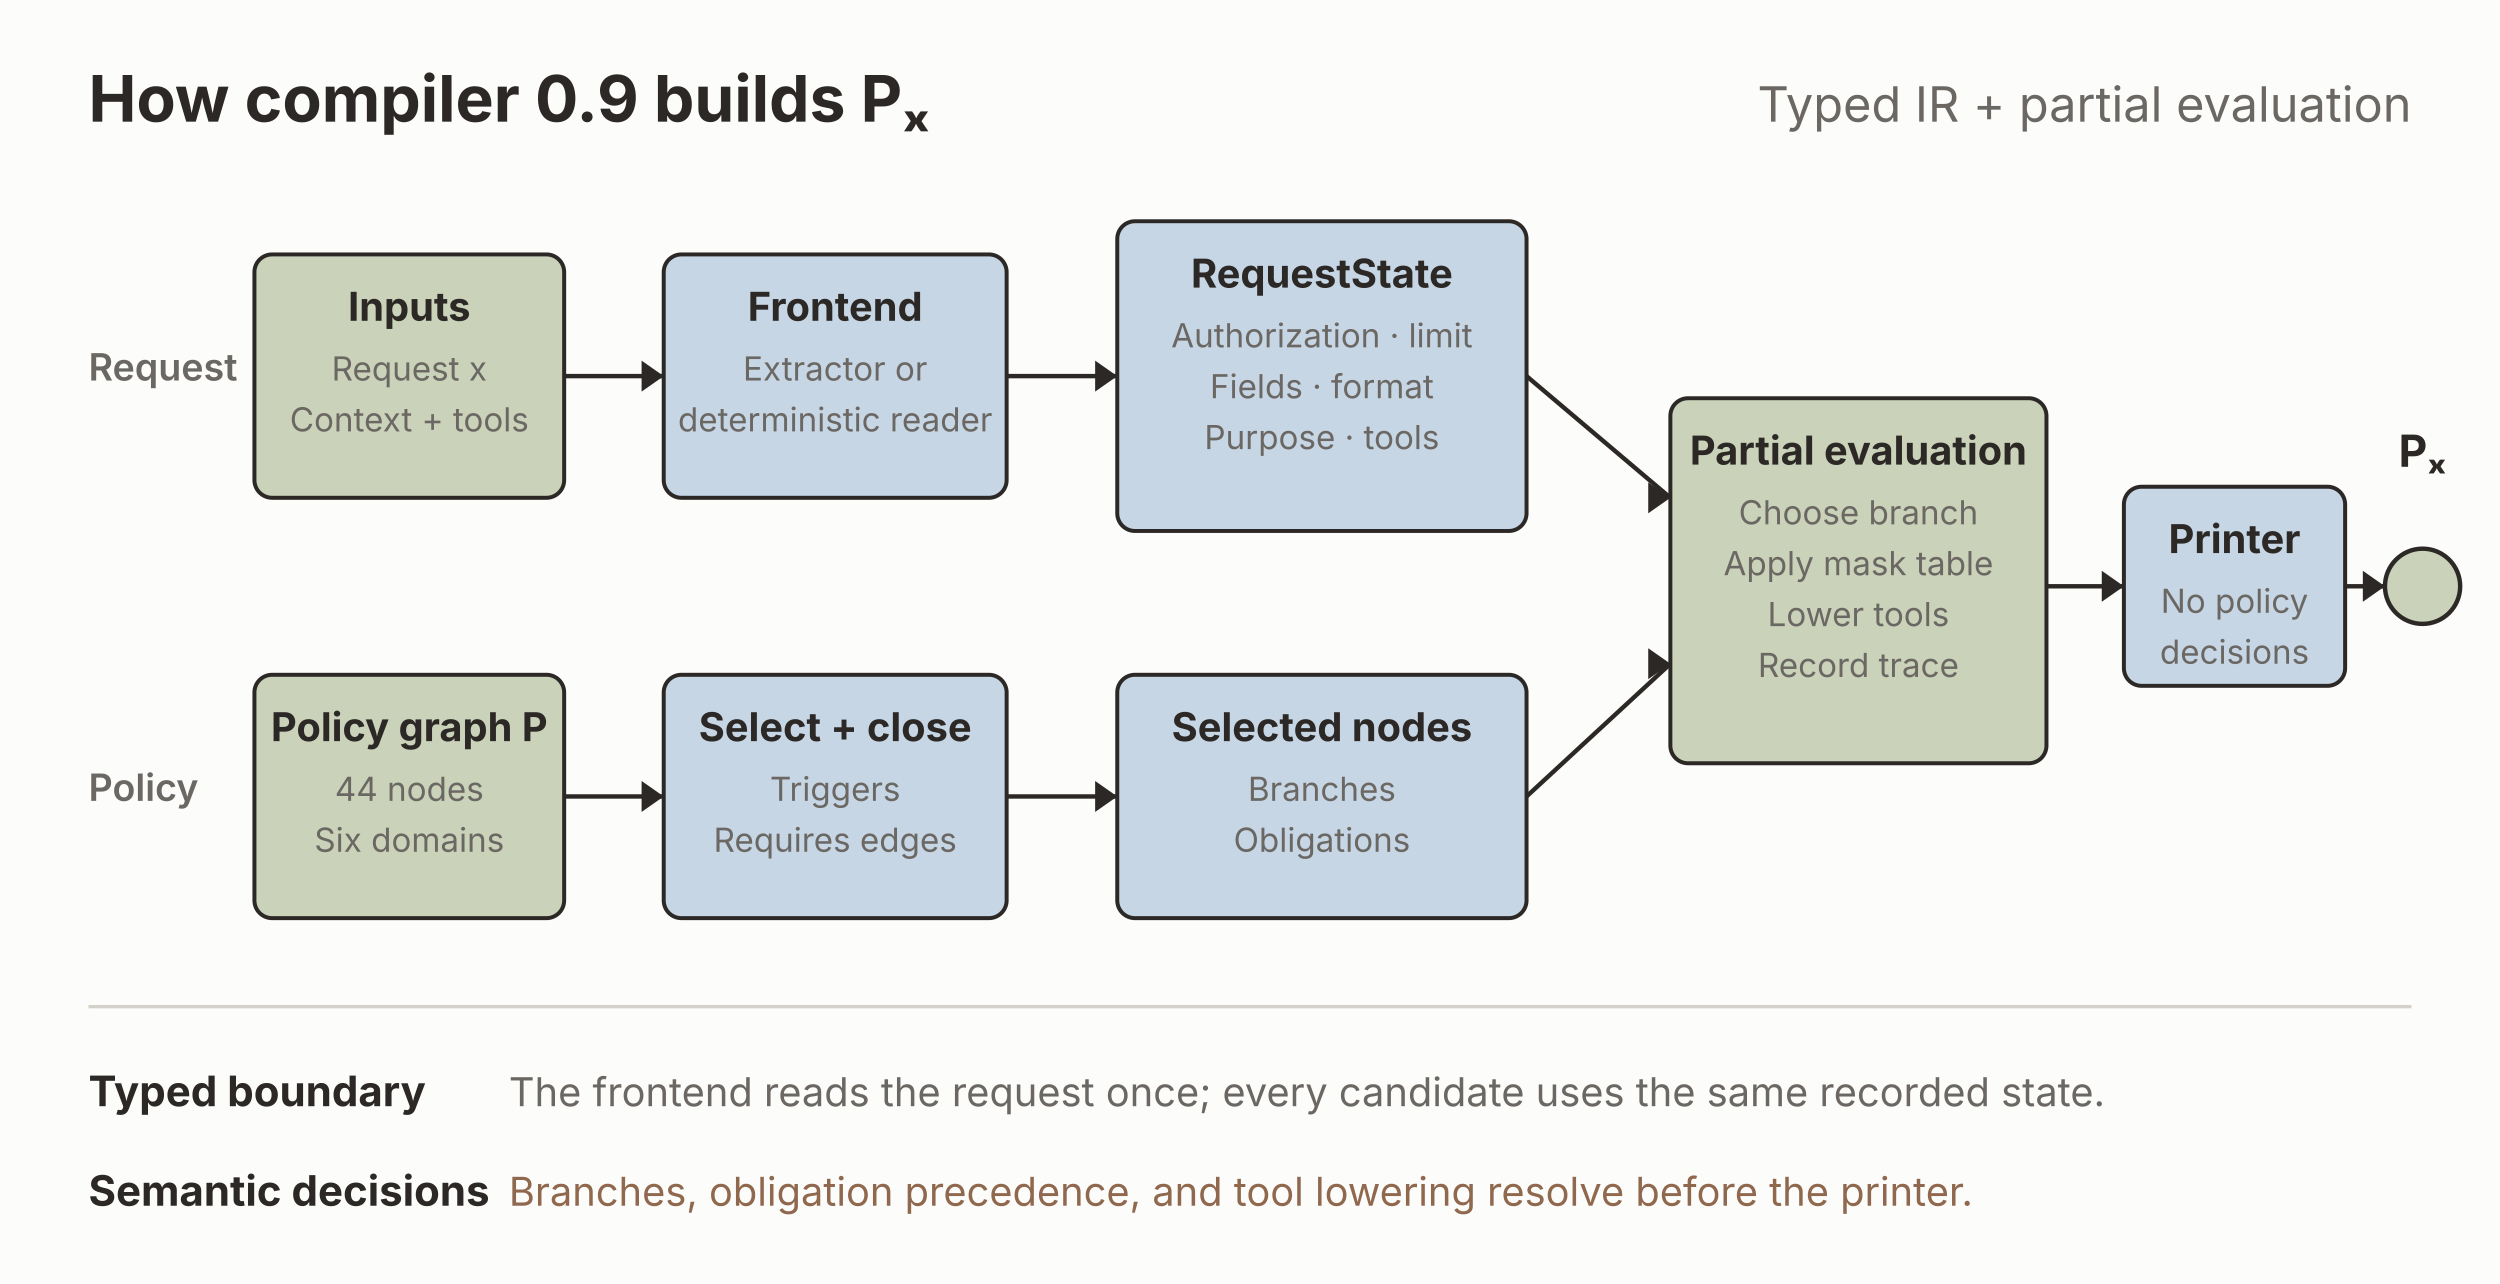
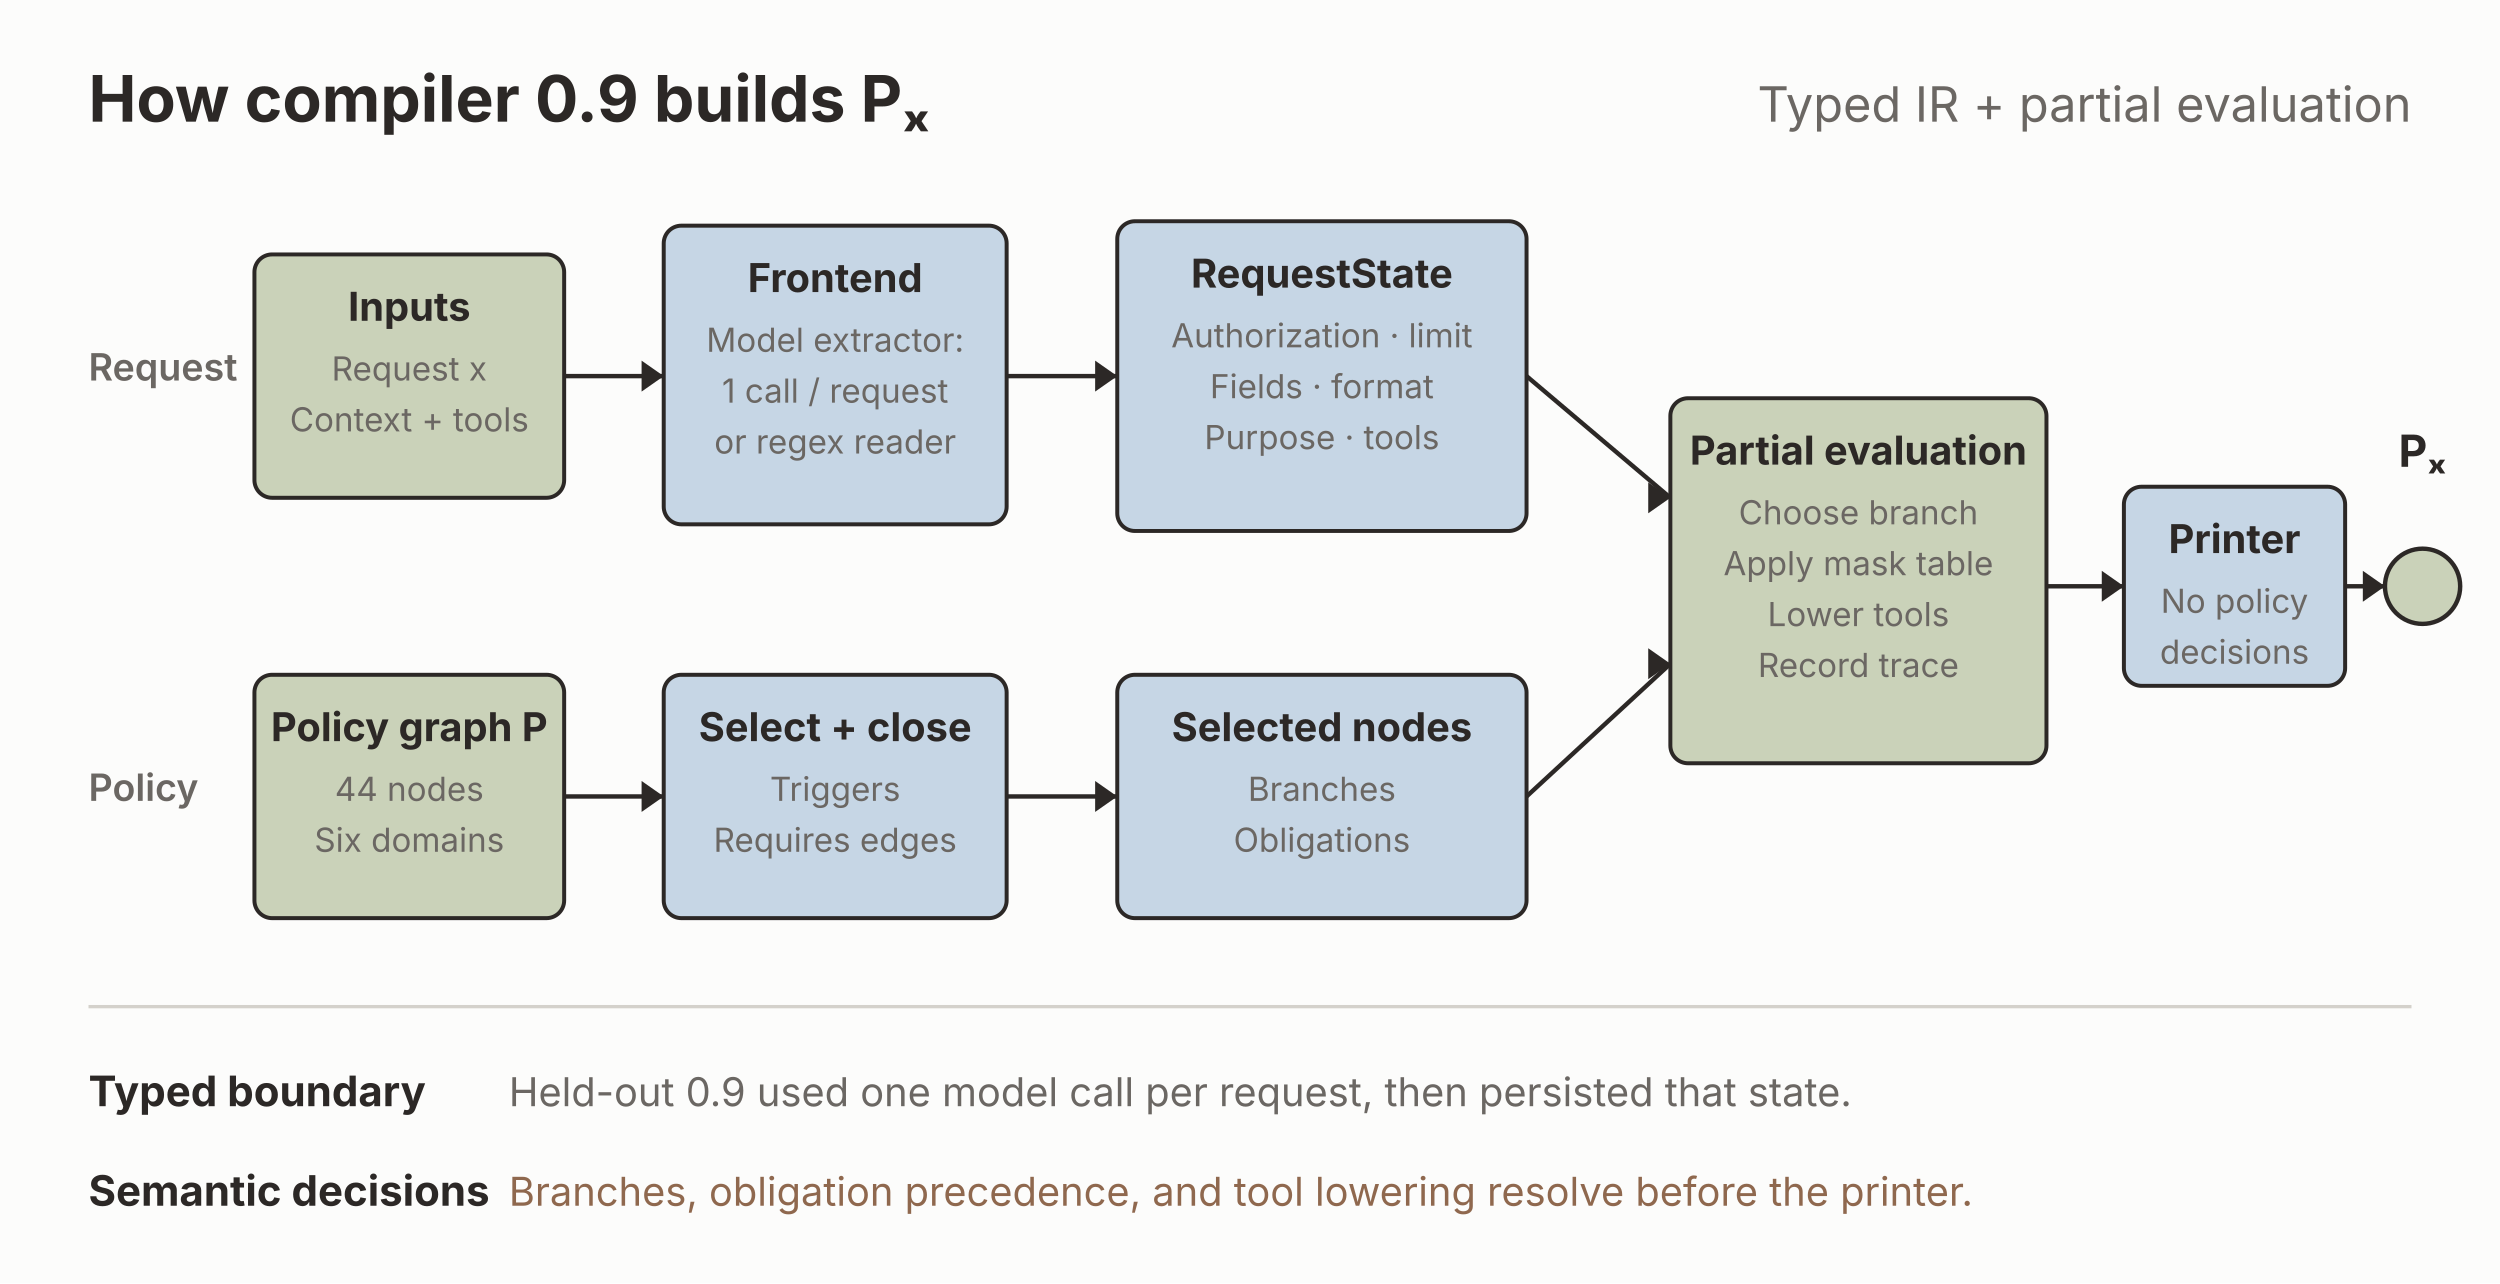
<svg xmlns="http://www.w3.org/2000/svg" width="1130" height="580" viewBox="0 0 1130 580" role="img" aria-labelledby="title description">
  <rect width="1130" height="580" fill="#fcfcfb" />
  <g font-family="-apple-system, BlinkMacSystemFont, 'Segoe UI', sans-serif" fill="#2c2826">
    <text x="40" y="55" font-size="29" font-weight="650">How compiler 0.9 builds Pₓ</text>
    <text x="1090" y="55" text-anchor="end" fill="#6b6763" font-size="22">Typed IR + partial evaluation</text>
    <text x="40" y="172" fill="#6b6763" font-size="17" font-weight="600">Request</text>
    <text x="40" y="362" fill="#6b6763" font-size="17" font-weight="600">Policy</text>
    <rect x="115" y="115" width="140" height="110" rx="8" fill="#cad2b9" stroke="#2c2826" stroke-width="1.8" />
    <text x="185" y="145" text-anchor="middle" font-size="18" font-weight="650">Inputs</text>
    <text x="185" y="172" text-anchor="middle" fill="#6b6763" font-size="15">Request x</text>
    <text x="185" y="195" text-anchor="middle" fill="#6b6763" font-size="15">Context + tools</text>
-     <rect x="300" y="115" width="155" height="110" rx="8" fill="#c6d6e5" stroke="#2c2826" stroke-width="1.8" />
-     <text x="377.5" y="145" text-anchor="middle" font-size="18" font-weight="650">Frontend</text>
-     <text x="377.5" y="172" text-anchor="middle" fill="#6b6763" font-size="15">Extractor or</text>
-     <text x="377.5" y="195" text-anchor="middle" fill="#6b6763" font-size="15">deterministic reader</text>
+     <rect x="300" y="102" width="155" height="135" rx="8" fill="#c6d6e5" stroke="#2c2826" stroke-width="1.8" />
+     <text x="377.5" y="132" text-anchor="middle" font-size="18" font-weight="650">Frontend</text>
+     <text x="377.5" y="159" text-anchor="middle" fill="#6b6763" font-size="15">Model extractor:</text>
+     <text x="377.5" y="182" text-anchor="middle" fill="#6b6763" font-size="15">1 call / request</text>
+     <text x="377.5" y="205" text-anchor="middle" fill="#6b6763" font-size="15">or regex reader</text>
    <rect x="505" y="100" width="185" height="140" rx="8" fill="#c6d6e5" stroke="#2c2826" stroke-width="1.8" />
    <text x="597.5" y="130" text-anchor="middle" font-size="18" font-weight="650">RequestState</text>
    <text x="597.5" y="157" text-anchor="middle" fill="#6b6763" font-size="15">Authorization · limit</text>
    <text x="597.5" y="180" text-anchor="middle" fill="#6b6763" font-size="15">Fields · format</text>
    <text x="597.5" y="203" text-anchor="middle" fill="#6b6763" font-size="15">Purpose · tools</text>
    <rect x="115" y="305" width="140" height="110" rx="8" fill="#cad2b9" stroke="#2c2826" stroke-width="1.8" />
    <text x="185" y="335" text-anchor="middle" font-size="18" font-weight="650">Policy graph P</text>
    <text x="185" y="362" text-anchor="middle" fill="#6b6763" font-size="15">44 nodes</text>
    <text x="185" y="385" text-anchor="middle" fill="#6b6763" font-size="15">Six domains</text>
    <rect x="300" y="305" width="155" height="110" rx="8" fill="#c6d6e5" stroke="#2c2826" stroke-width="1.8" />
    <text x="377.5" y="335" text-anchor="middle" font-size="18" font-weight="650">Select + close</text>
    <text x="377.5" y="362" text-anchor="middle" fill="#6b6763" font-size="15">Triggers</text>
    <text x="377.5" y="385" text-anchor="middle" fill="#6b6763" font-size="15">Requires edges</text>
    <rect x="505" y="305" width="185" height="110" rx="8" fill="#c6d6e5" stroke="#2c2826" stroke-width="1.8" />
    <text x="597.5" y="335" text-anchor="middle" font-size="18" font-weight="650">Selected nodes</text>
    <text x="597.5" y="362" text-anchor="middle" fill="#6b6763" font-size="15">Branches</text>
    <text x="597.5" y="385" text-anchor="middle" fill="#6b6763" font-size="15">Obligations</text>
    <rect x="755" y="180" width="170" height="165" rx="8" fill="#cad2b9" stroke="#2c2826" stroke-width="1.8" />
    <text x="840" y="210" text-anchor="middle" font-size="18" font-weight="650">Partial evaluation</text>
    <text x="840" y="237" text-anchor="middle" fill="#6b6763" font-size="15">Choose branch</text>
    <text x="840" y="260" text-anchor="middle" fill="#6b6763" font-size="15">Apply mask table</text>
    <text x="840" y="283" text-anchor="middle" fill="#6b6763" font-size="15">Lower tools</text>
    <text x="840" y="306" text-anchor="middle" fill="#6b6763" font-size="15">Record trace</text>
    <rect x="960" y="220" width="100" height="90" rx="8" fill="#c6d6e5" stroke="#2c2826" stroke-width="1.8" />
    <text x="1010" y="250" text-anchor="middle" font-size="18" font-weight="650">Printer</text>
    <text x="1010" y="277" text-anchor="middle" fill="#6b6763" font-size="15">No policy</text>
    <text x="1010" y="300" text-anchor="middle" fill="#6b6763" font-size="15">decisions</text>
    <circle cx="1095" cy="265" r="17" fill="#cad2b9" stroke="#2c2826" stroke-width="2" />
    <text x="1095" y="211" text-anchor="middle" font-size="20" font-weight="650">Pₓ</text>
    <line x1="255" y1="170" x2="300" y2="170" stroke="#2c2826" stroke-width="2" />
    <path d="M290 163 L300 170 L290 177 Z" fill="#2c2826" />
    <line x1="455" y1="170" x2="505" y2="170" stroke="#2c2826" stroke-width="2" />
    <path d="M495 163 L505 170 L495 177 Z" fill="#2c2826" />
    <line x1="255" y1="360" x2="300" y2="360" stroke="#2c2826" stroke-width="2" />
    <path d="M290 353 L300 360 L290 367 Z" fill="#2c2826" />
    <line x1="455" y1="360" x2="505" y2="360" stroke="#2c2826" stroke-width="2" />
    <path d="M495 353 L505 360 L495 367 Z" fill="#2c2826" />
    <line x1="690" y1="170" x2="755" y2="225" stroke="#2c2826" stroke-width="2" />
    <path d="M745 218 L755 225 L745 232 Z" fill="#2c2826" />
    <line x1="690" y1="360" x2="755" y2="300" stroke="#2c2826" stroke-width="2" />
    <path d="M745 293 L755 300 L745 307 Z" fill="#2c2826" />
    <line x1="925" y1="265" x2="960" y2="265" stroke="#2c2826" stroke-width="2" />
    <path d="M950 258 L960 265 L950 272 Z" fill="#2c2826" />
    <line x1="1060" y1="265" x2="1078" y2="265" stroke="#2c2826" stroke-width="2" />
    <path d="M1068 258 L1078 265 L1068 272 Z" fill="#2c2826" />
    <line x1="40" y1="455" x2="1090" y2="455" stroke="#d4d1cb" stroke-width="1.5" />
    <text x="40" y="500" font-size="19" font-weight="650">Typed boundary</text>
-     <text x="230" y="500" fill="#6b6763" font-size="18">The frontend reads the request once; every candidate uses the same recorded state.</text>
+     <text x="230" y="500" fill="#6b6763" font-size="18">Held-out 0.9 used one model call per request, then persisted that state.</text>
    <text x="40" y="545" font-size="19" font-weight="650">Semantic decisions</text>
    <text x="230" y="545" fill="#8f684e" font-size="18">Branches, obligation precedence, and tool lowering resolve before the printer.</text>
  </g>
</svg>
